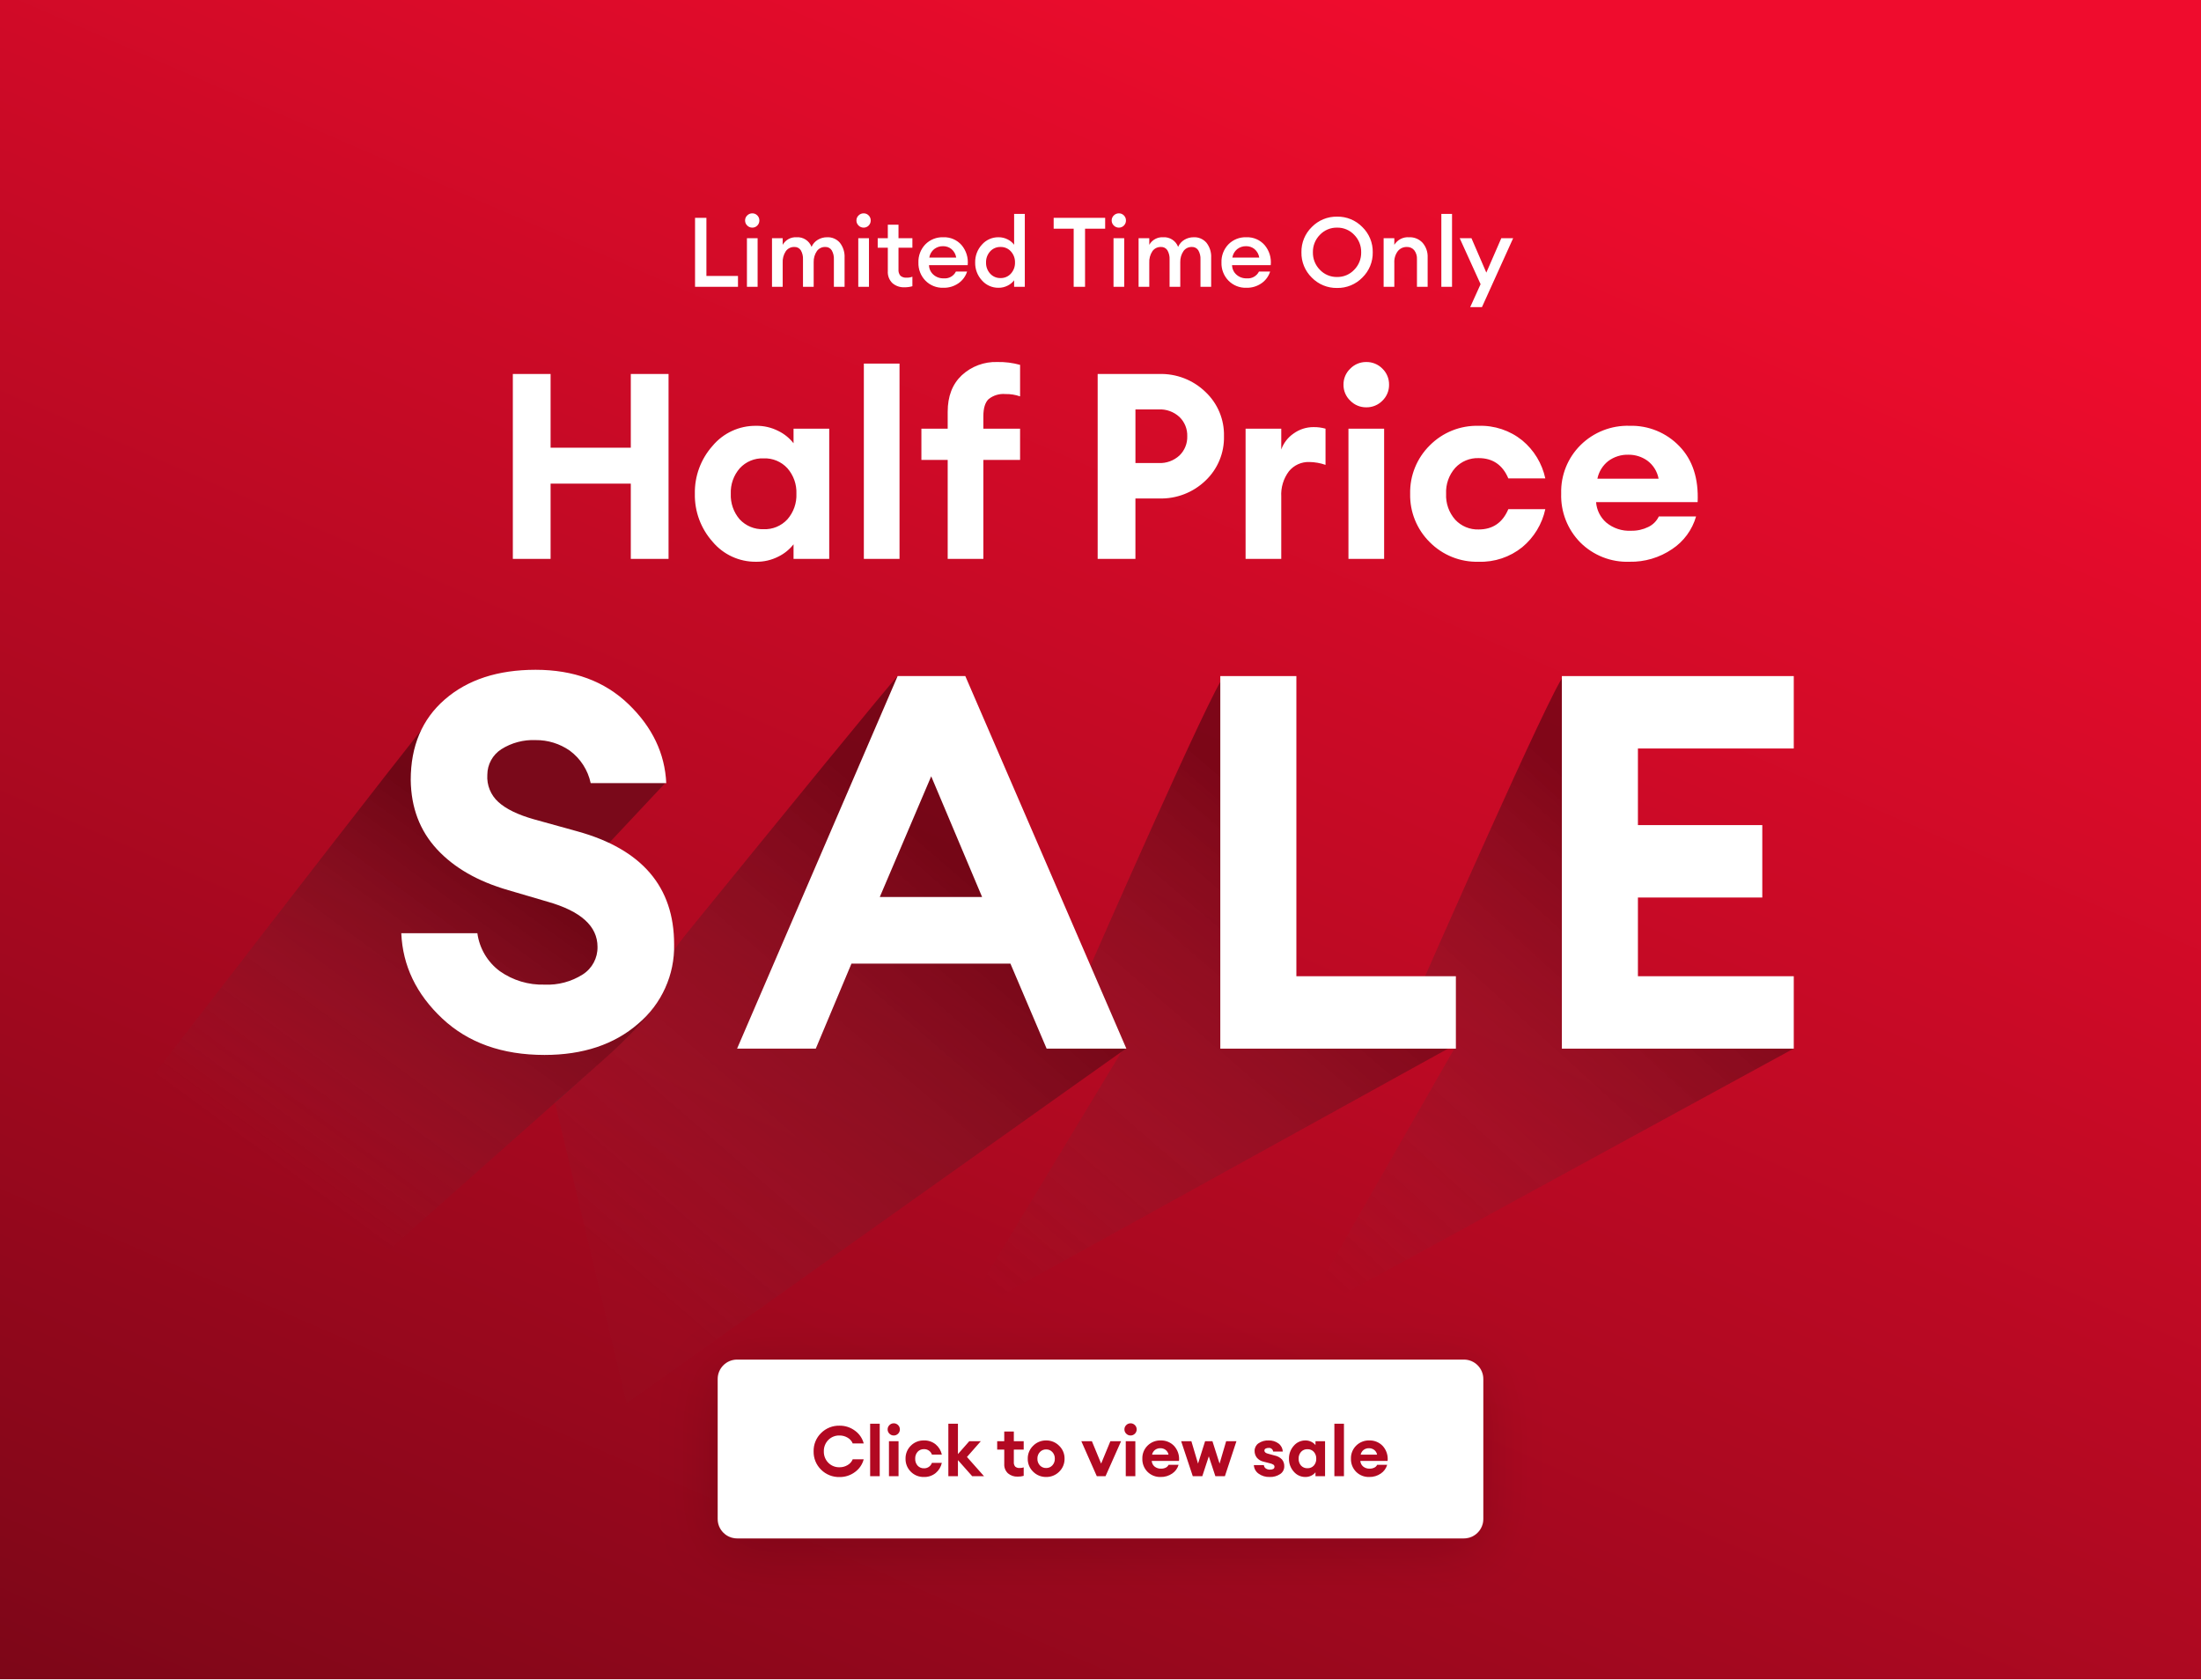
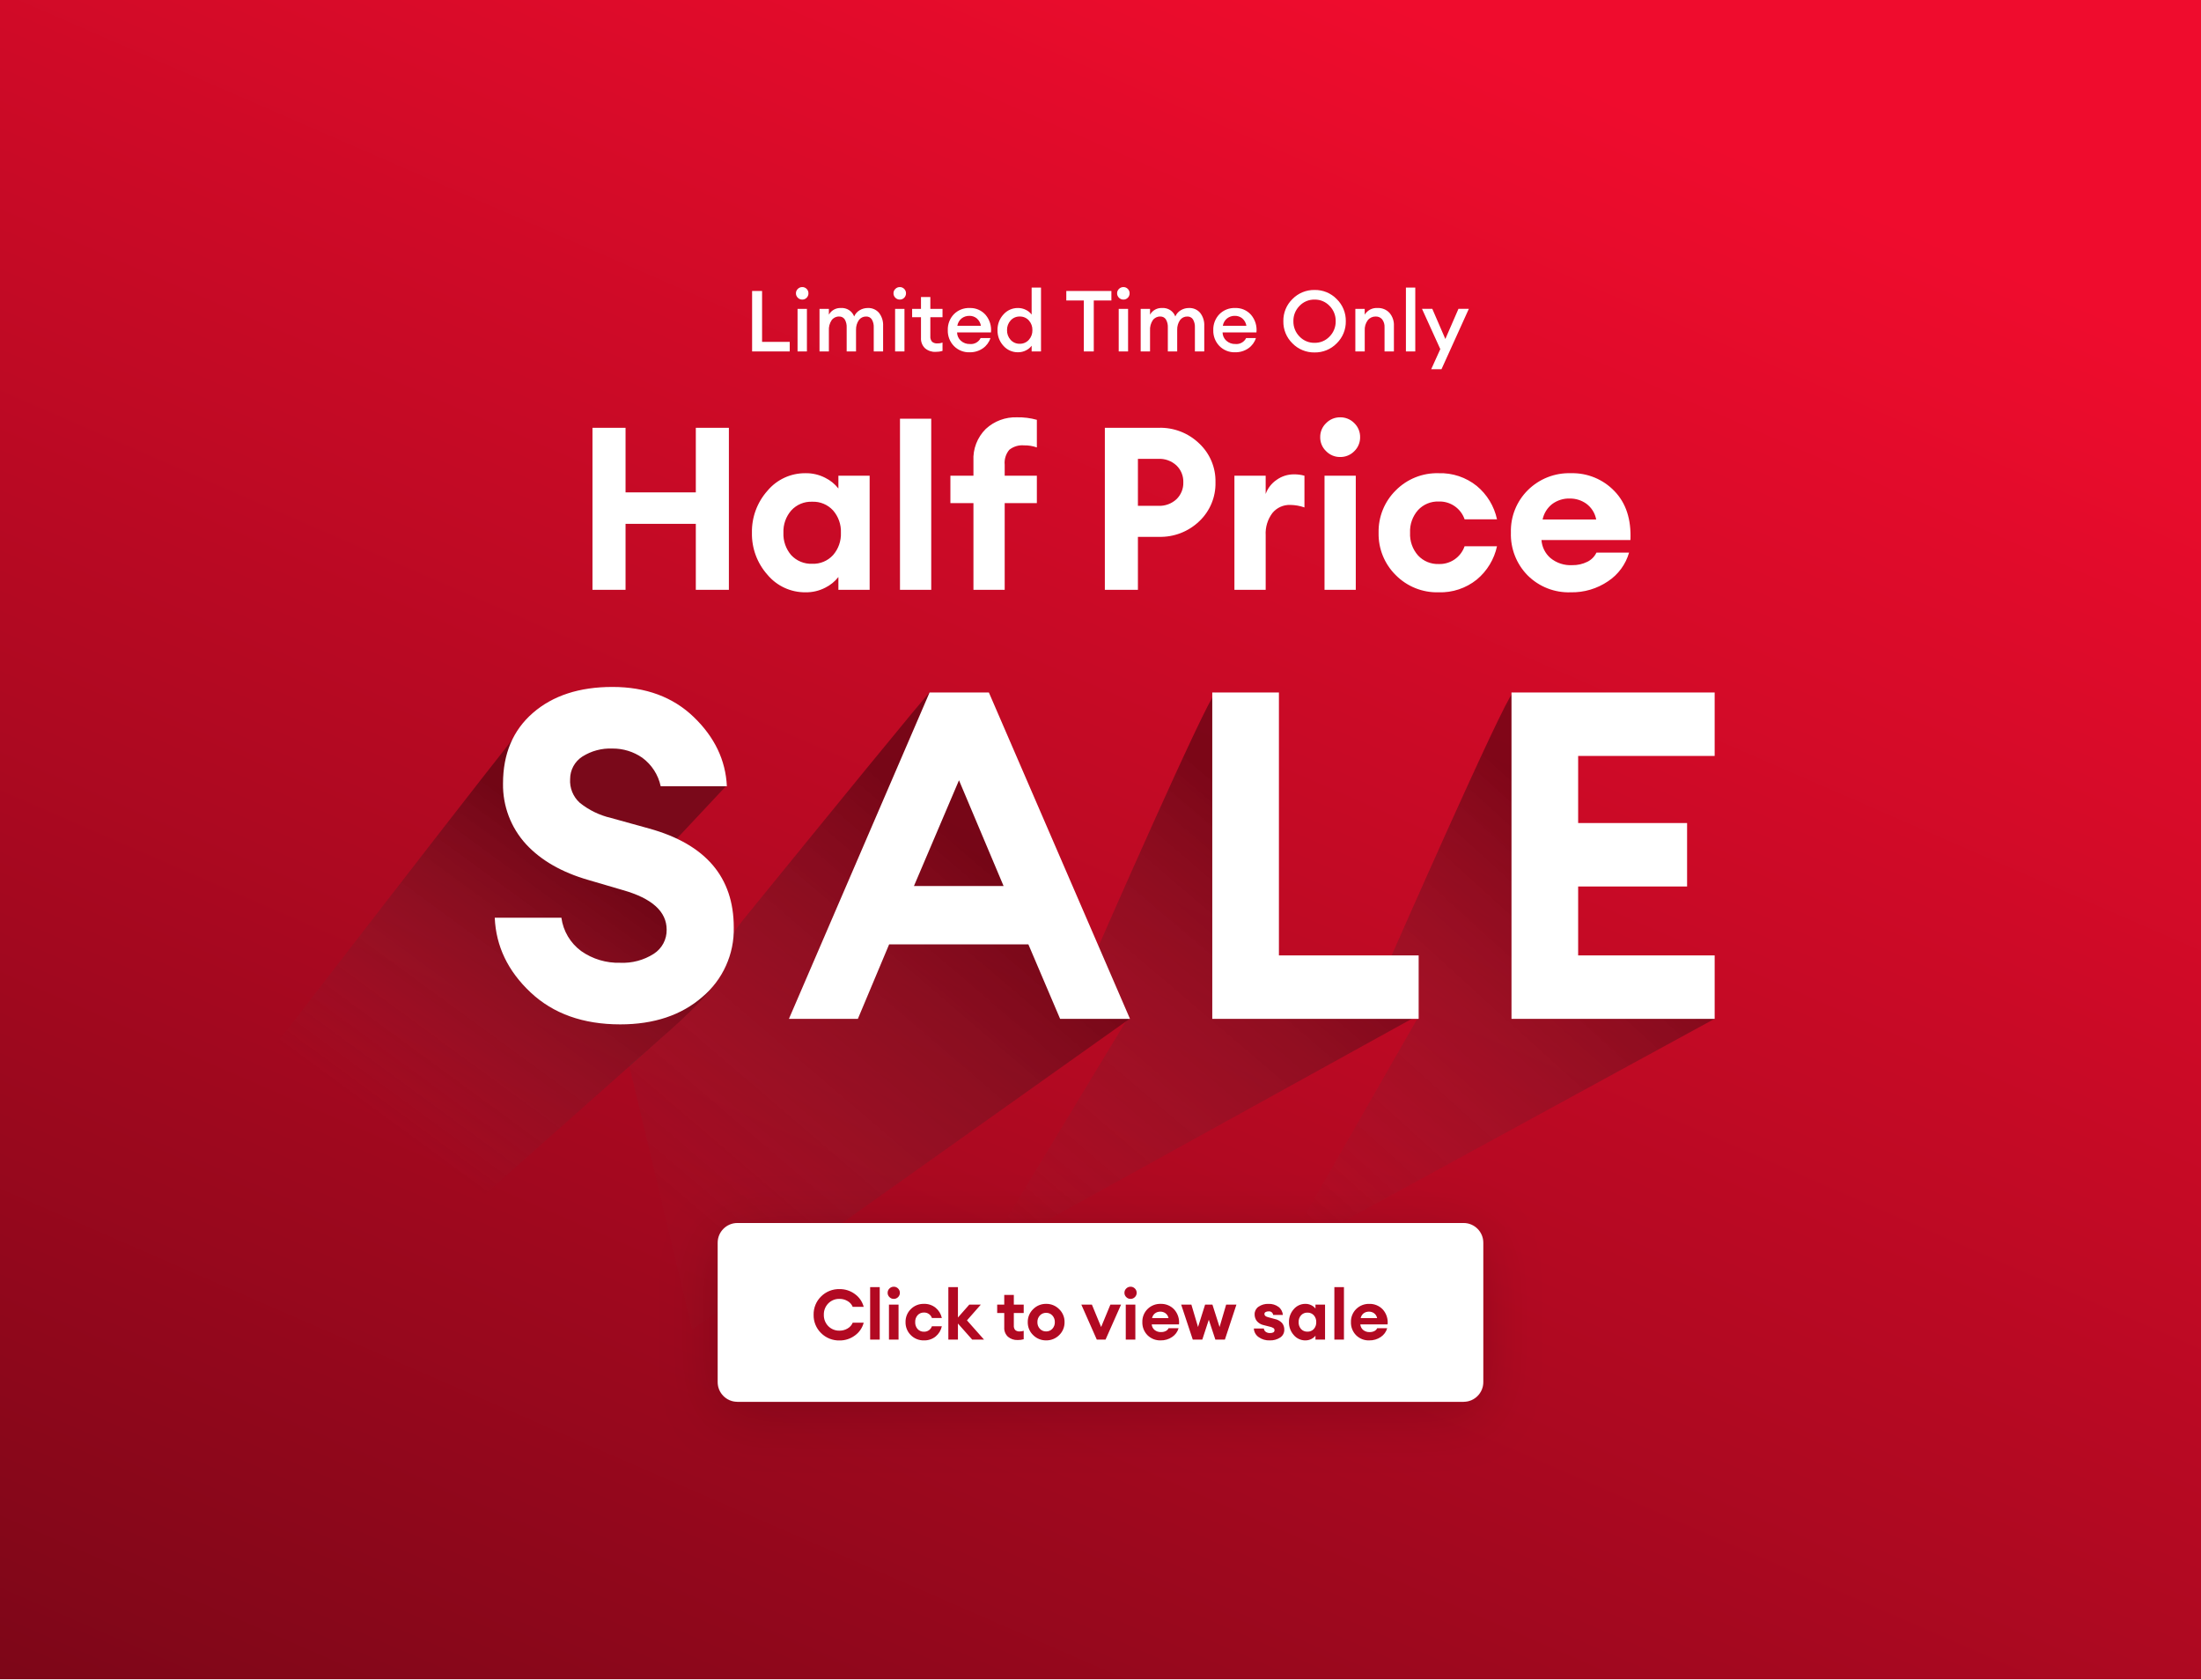
- <svg xmlns="http://www.w3.org/2000/svg" xmlns:xlink="http://www.w3.org/1999/xlink" width="566.324" height="432" viewBox="0 0 566.324 432">
+ <svg xmlns="http://www.w3.org/2000/svg" xmlns:xlink="http://www.w3.org/1999/xlink" width="557.094" height="424.959" viewBox="0 0 557.094 424.959">
  <defs>
    <linearGradient id="linear-gradient" x1="0.622" x2="0" y2="1.092" gradientUnits="objectBoundingBox">
      <stop offset="0" stop-color="#ef0c2d" />
      <stop offset="0.975" stop-color="#780617" />
      <stop offset="1" />
    </linearGradient>
    <linearGradient id="linear-gradient-2" x1="0.602" y1="0.189" x2="0.23" y2="0.734" gradientUnits="objectBoundingBox">
      <stop offset="0" stop-opacity="0.373" />
      <stop offset="1" stop-color="#545454" stop-opacity="0" />
    </linearGradient>
    <linearGradient id="linear-gradient-3" x1="0.602" y1="0.189" x2="0.154" y2="0.851" gradientUnits="objectBoundingBox">
      <stop offset="0" stop-opacity="0.373" />
      <stop offset="1" stop-color="#545454" stop-opacity="0.02" />
    </linearGradient>
    <linearGradient id="linear-gradient-4" x1="0.602" y1="0.189" x2="0.085" y2="0.972" xlink:href="#linear-gradient-2" />
    <linearGradient id="linear-gradient-5" x1="0.602" y1="0.189" x2="0.066" y2="0.952" xlink:href="#linear-gradient-2" />
-     <filter id="Rectangle_3292" x="162.162" y="330.287" width="242" height="91" filterUnits="userSpaceOnUse">
+     <filter id="Rectangle_3292" x="159.152" y="290.018" width="238.789" height="90.25" filterUnits="userSpaceOnUse">
      <feOffset dy="3" input="SourceAlpha" />
      <feGaussianBlur stdDeviation="7.5" result="blur" />
      <feFlood flood-opacity="0.161" />
      <feComposite operator="in" in2="blur" />
      <feComposite in="SourceGraphic" />
    </filter>
  </defs>
-   <g id="Group_2482" data-name="Group 2482" transform="translate(-61.678 -1468.135)">
-     <rect id="Rectangle_3291" data-name="Rectangle 3291" width="566.324" height="432" transform="translate(61.678 1468.135)" fill="url(#linear-gradient)" />
-     <path id="Path_2042" data-name="Path 2042" d="M19663.674-18522.3c-3.027,2.9-86.014,110.613-86.014,110.613l57.365,43.273s38.723-34.377,69.213-61.389,11.521-27.928,11.521-27.928l-44.6-34.135Z" transform="translate(-19487.66 20170.922)" fill="url(#linear-gradient-2)" />
-     <path id="Path_2039" data-name="Path 2039" d="M19663.309-18521.85c-1.7,1.631-29.965,36.289-54.605,66.588-9.371,11.525.1,8.221-8.314,18.914s-25.352,23.861-25.352,23.861l18.551,77.7,128.182-91.033-20.449-30.746-24.9-55.457Z" transform="translate(-19370.66 20163.922)" fill="url(#linear-gradient-3)" />
-     <path id="Path_2043" data-name="Path 2043" d="M19663.309-18521.85c-3.027,2.9-34.391,74.512-34.391,74.512l8.367,21.508-41.746,69.064,126.977-70.121-46.092-9.391v-75.744Z" transform="translate(-19286.656 20163.922)" fill="url(#linear-gradient-4)" />
-     <path id="Path_2044" data-name="Path 2044" d="M19663.309-18521.85c-3.027,2.9-35.912,77.795-35.912,77.795l7.8,18-39.654,69.285,126.98-69.266-46.1-10.246v-75.744Z" transform="translate(-19199.295 20163.922)" fill="url(#linear-gradient-5)" />
-     <path id="Path_2045" data-name="Path 2045" d="M19720.844-18501.689l-28.406,30.295-34.8-25.258,23.723-25.709Z" transform="translate(-19487.66 20170.922)" fill="#7a091a" />
-     <path id="Path_2046" data-name="Path 2046" d="M215.325,0V-95.85H234.9v77.22h41.04V0Z" transform="translate(160.34 1737.922)" fill="#fff" />
-     <path id="Path_2040" data-name="Path 2040" d="M41.445,1.62Q25.11,1.62,15.12-7.763T4.59-29.7H24.165a14.594,14.594,0,0,0,5.805,9.788A18.957,18.957,0,0,0,41.445-16.47,16.894,16.894,0,0,0,51.3-19.1a8.217,8.217,0,0,0,3.78-7.088q0-7.965-12.825-11.61L32.13-40.77Q20.385-44.145,13.77-51.3T7.02-69.12q0-13.1,8.775-20.722T39.15-97.47q14.715,0,23.9,8.843t9.72,20.317H53.325a14,14,0,0,0-5.4-8.37,15.1,15.1,0,0,0-8.775-2.7,15.3,15.3,0,0,0-8.842,2.362A7.843,7.843,0,0,0,26.73-70.47a8.654,8.654,0,0,0,2.835,7.02q2.97,2.7,9.18,4.455L49.95-55.89Q74.79-49,74.79-26.865A25.894,25.894,0,0,1,65.543-6.412Q56.295,1.62,41.445,1.62Z" transform="translate(160.34 1737.922)" fill="#fff" />
-     <path id="Path_2047" data-name="Path 2047" d="M303.21,0V-95.85h59.67v18.63h-40.1v19.71h32v18.63h-32v20.25h40.1V0Z" transform="translate(160.34 1737.922)" fill="#fff" />
-     <path id="Path_2041" data-name="Path 2041" d="M90.99,0,132.3-95.85h17.415L191.16,0H170.64l-9.315-21.87H120.42L111.24,0Zm49.95-70.065-13.23,31.05h26.325Z" transform="translate(160.34 1737.922)" fill="#fff" />
-     <path id="Path_5199" data-name="Path 5199" d="M5.293,0V-47.57h9.715v18.961H35.644V-47.57h9.715V0H35.644V-19.363H15.008V0ZM67.871.737A14.358,14.358,0,0,1,56.682-4.422,18,18,0,0,1,52.126-16.75a18,18,0,0,1,4.556-12.328,14.358,14.358,0,0,1,11.189-5.159,12.182,12.182,0,0,1,5.762,1.34,11.228,11.228,0,0,1,3.886,3.149V-33.5H86.7V0H77.519V-3.752A11.228,11.228,0,0,1,73.633-.6,12.182,12.182,0,0,1,67.871.737ZM63.65-10.184a7.985,7.985,0,0,0,6.164,2.546,7.881,7.881,0,0,0,6.131-2.546,9.392,9.392,0,0,0,2.311-6.566,9.392,9.392,0,0,0-2.311-6.566,7.881,7.881,0,0,0-6.131-2.546,7.88,7.88,0,0,0-6.13,2.546,9.392,9.392,0,0,0-2.311,6.566A9.475,9.475,0,0,0,63.65-10.184ZM95.609,0V-50.25h9.179V0Zm21.574,0V-25.46h-6.767V-33.5h6.767v-4.355q0-5.963,3.618-9.38a12.835,12.835,0,0,1,9.179-3.417,20.124,20.124,0,0,1,5.829.737v8.107a10.663,10.663,0,0,0-3.752-.6A6.081,6.081,0,0,0,127.7-41.1q-1.34,1.306-1.34,4.389V-33.5h9.447v8.04h-9.447V0Zm66.33-42.947a15.119,15.119,0,0,1,4.757,11.39,15.227,15.227,0,0,1-4.757,11.423,16.491,16.491,0,0,1-11.926,4.59h-6.1V0h-9.715V-47.57h15.812A16.425,16.425,0,0,1,183.513-42.947Zm-6.7,16.348a6.6,6.6,0,0,0,2.01-4.958,6.6,6.6,0,0,0-2.01-4.958,7.385,7.385,0,0,0-5.36-1.943H165.49v13.8h5.963A7.385,7.385,0,0,0,176.813-26.6ZM193.831,0V-33.5h9.179v5.36a8.407,8.407,0,0,1,3.182-4.121,8.652,8.652,0,0,1,5.126-1.641,10.742,10.742,0,0,1,3.082.4v9.313a13.166,13.166,0,0,0-4.154-.737,6.494,6.494,0,0,0-5.26,2.378,9.919,9.919,0,0,0-1.977,6.533V0Zm31.021-38.994a5.649,5.649,0,0,1-4.087-1.708,5.562,5.562,0,0,1-1.742-4.121,5.562,5.562,0,0,1,1.742-4.12,5.649,5.649,0,0,1,4.087-1.708,5.694,5.694,0,0,1,4.188,1.708,5.615,5.615,0,0,1,1.708,4.12,5.615,5.615,0,0,1-1.708,4.121A5.694,5.694,0,0,1,224.852-38.994ZM220.3,0V-33.5h9.179V0Zm33.5.737a17.026,17.026,0,0,1-12.6-5.058,16.953,16.953,0,0,1-5.025-12.429A16.953,16.953,0,0,1,241.2-29.178a17.026,17.026,0,0,1,12.6-5.059,16.988,16.988,0,0,1,11.222,3.752,17.492,17.492,0,0,1,5.93,9.782h-9.514q-2.211-5.226-7.638-5.226a7.879,7.879,0,0,0-6.03,2.512,9.377,9.377,0,0,0-2.345,6.667,9.377,9.377,0,0,0,2.345,6.667,7.879,7.879,0,0,0,6.03,2.512q5.427,0,7.638-5.226h9.514a17.492,17.492,0,0,1-5.93,9.782A16.988,16.988,0,0,1,253.8.737Zm38.793,0A17.037,17.037,0,0,1,279.96-4.221a17.127,17.127,0,0,1-4.924-12.6,16.84,16.84,0,0,1,4.991-12.462,17.178,17.178,0,0,1,12.629-4.958,17.068,17.068,0,0,1,12.8,5.259q5.092,5.26,4.69,14.372h-26.13a7.717,7.717,0,0,0,2.613,5.259,9.264,9.264,0,0,0,6.432,2.111,9.546,9.546,0,0,0,4.388-.972,5.711,5.711,0,0,0,2.714-2.714h9.581a15.061,15.061,0,0,1-6.164,8.409A18.812,18.812,0,0,1,292.589.737Zm-.2-27.537a8.308,8.308,0,0,0-5.26,1.642,7.739,7.739,0,0,0-2.78,4.522h15.745a7.452,7.452,0,0,0-2.914-4.656A8.235,8.235,0,0,0,292.388-26.8Z" transform="translate(188.34 1611.922)" fill="#fff" />
-     <path id="Path_5198" data-name="Path 5198" d="M2.175,0V-17.75H5.1V-2.8h8.125V0ZM16.9-15.225a1.8,1.8,0,0,1-1.3-.538,1.765,1.765,0,0,1-.55-1.312,1.737,1.737,0,0,1,.55-1.287,1.8,1.8,0,0,1,1.3-.538,1.745,1.745,0,0,1,1.3.538,1.778,1.778,0,0,1,.525,1.287,1.807,1.807,0,0,1-.525,1.313A1.745,1.745,0,0,1,16.9-15.225ZM15.525,0V-12.5h2.75V0ZM37.9,0V-7.025A4.278,4.278,0,0,0,37.338-9.4a1.865,1.865,0,0,0-1.663-.85A2.561,2.561,0,0,0,33.55-9.225,4.792,4.792,0,0,0,32.7-6.35V0H29.95V-7.025A4.278,4.278,0,0,0,29.388-9.4a1.865,1.865,0,0,0-1.663-.85,2.6,2.6,0,0,0-2.187,1.075,4.928,4.928,0,0,0-.812,3.025V0h-2.75V-12.5h2.75v1.7a3.837,3.837,0,0,1,3.55-1.95,3.855,3.855,0,0,1,3.875,2.475A3.951,3.951,0,0,1,33.763-12.1a4.567,4.567,0,0,1,2.388-.65,4.084,4.084,0,0,1,3.3,1.425,5.786,5.786,0,0,1,1.2,3.85V0Zm7.65-15.225a1.8,1.8,0,0,1-1.3-.538,1.765,1.765,0,0,1-.55-1.312,1.737,1.737,0,0,1,.55-1.287,1.8,1.8,0,0,1,1.3-.538,1.745,1.745,0,0,1,1.3.538,1.778,1.778,0,0,1,.525,1.287,1.807,1.807,0,0,1-.525,1.313A1.745,1.745,0,0,1,45.55-15.225ZM44.175,0V-12.5h2.75V0ZM56.05.125A4.456,4.456,0,0,1,52.963-.938a3.928,3.928,0,0,1-1.187-3.088V-10.05h-2.6V-12.5h2.6v-3.475h2.75V-12.5H58.1v2.45H54.525v5.575a2.225,2.225,0,0,0,.5,1.637,2.228,2.228,0,0,0,1.6.488A3.726,3.726,0,0,0,58.1-2.6V-.15A7.015,7.015,0,0,1,56.05.125Zm10,.125a6.162,6.162,0,0,1-4.6-1.838,6.388,6.388,0,0,1-1.8-4.662,6.437,6.437,0,0,1,1.775-4.663,6.173,6.173,0,0,1,4.65-1.837,5.932,5.932,0,0,1,4.675,2.012,6.822,6.822,0,0,1,1.575,5.162h-9.95a3.341,3.341,0,0,0,1.1,2.425,3.776,3.776,0,0,0,2.675.975,3.177,3.177,0,0,0,3.15-1.75h2.875a5.774,5.774,0,0,1-2.2,3A6.518,6.518,0,0,1,66.05.25ZM66-10.45a3.61,3.61,0,0,0-2.312.763A3.507,3.507,0,0,0,62.45-7.525h6.925A3.616,3.616,0,0,0,68.15-9.713,3.349,3.349,0,0,0,66-10.45ZM80.275.25a5.58,5.58,0,0,1-4.287-1.9,6.573,6.573,0,0,1-1.738-4.6,6.573,6.573,0,0,1,1.738-4.6,5.58,5.58,0,0,1,4.287-1.9,4.992,4.992,0,0,1,2.35.563,4.615,4.615,0,0,1,1.65,1.363V-18.75h2.75V0h-2.75V-1.675a4.615,4.615,0,0,1-1.65,1.363A4.992,4.992,0,0,1,80.275.25ZM78.1-3.4a3.462,3.462,0,0,0,2.675,1.15A3.462,3.462,0,0,0,83.45-3.4,4.069,4.069,0,0,0,84.5-6.25,4.069,4.069,0,0,0,83.45-9.1a3.462,3.462,0,0,0-2.675-1.15A3.462,3.462,0,0,0,78.1-9.1a4.069,4.069,0,0,0-1.05,2.85A4.069,4.069,0,0,0,78.1-3.4ZM99.6,0V-14.95H94.45v-2.8H107.7v2.8h-5.175V0Zm11.625-15.225a1.8,1.8,0,0,1-1.3-.538,1.765,1.765,0,0,1-.55-1.312,1.737,1.737,0,0,1,.55-1.287,1.8,1.8,0,0,1,1.3-.538,1.745,1.745,0,0,1,1.3.538,1.778,1.778,0,0,1,.525,1.287,1.807,1.807,0,0,1-.525,1.313A1.745,1.745,0,0,1,111.225-15.225ZM109.85,0V-12.5h2.75V0Zm22.375,0V-7.025a4.278,4.278,0,0,0-.563-2.375A1.865,1.865,0,0,0,130-10.25a2.561,2.561,0,0,0-2.125,1.025,4.792,4.792,0,0,0-.85,2.875V0h-2.75V-7.025a4.278,4.278,0,0,0-.562-2.375,1.865,1.865,0,0,0-1.662-.85,2.6,2.6,0,0,0-2.187,1.075,4.928,4.928,0,0,0-.812,3.025V0H116.3V-12.5h2.75v1.7a3.837,3.837,0,0,1,3.55-1.95,3.855,3.855,0,0,1,3.875,2.475,3.951,3.951,0,0,1,1.612-1.825,4.567,4.567,0,0,1,2.387-.65,4.084,4.084,0,0,1,3.3,1.425,5.786,5.786,0,0,1,1.2,3.85V0Zm11.8.25a6.162,6.162,0,0,1-4.6-1.838,6.388,6.388,0,0,1-1.8-4.662,6.437,6.437,0,0,1,1.775-4.663,6.173,6.173,0,0,1,4.65-1.837,5.932,5.932,0,0,1,4.675,2.012A6.822,6.822,0,0,1,150.3-5.575h-9.95a3.341,3.341,0,0,0,1.1,2.425,3.776,3.776,0,0,0,2.675.975,3.177,3.177,0,0,0,3.15-1.75h2.875a5.774,5.774,0,0,1-2.2,3A6.518,6.518,0,0,1,144.025.25Zm-.05-10.7a3.61,3.61,0,0,0-2.312.763,3.507,3.507,0,0,0-1.238,2.162h6.925a3.616,3.616,0,0,0-1.225-2.188A3.349,3.349,0,0,0,143.975-10.45Zm23.4,7.925a5.9,5.9,0,0,0,4.4-1.85,6.213,6.213,0,0,0,1.8-4.5,6.213,6.213,0,0,0-1.8-4.5,5.9,5.9,0,0,0-4.4-1.85,5.933,5.933,0,0,0-4.425,1.85,6.213,6.213,0,0,0-1.8,4.5,6.213,6.213,0,0,0,1.8,4.5A5.933,5.933,0,0,0,167.375-2.525Zm6.5.15A8.849,8.849,0,0,1,167.375.3a8.87,8.87,0,0,1-6.5-2.662A8.837,8.837,0,0,1,158.2-8.875a8.837,8.837,0,0,1,2.675-6.512,8.87,8.87,0,0,1,6.5-2.663,8.849,8.849,0,0,1,6.5,2.675,8.849,8.849,0,0,1,2.675,6.5A8.849,8.849,0,0,1,173.875-2.375ZM179.35,0V-12.5h2.75v1.7a4.1,4.1,0,0,1,3.8-1.95,4.475,4.475,0,0,1,3.475,1.425,5.42,5.42,0,0,1,1.3,3.8V0h-2.75V-7.075a3.541,3.541,0,0,0-.7-2.338,2.346,2.346,0,0,0-1.9-.837A2.892,2.892,0,0,0,183-9.175a4.581,4.581,0,0,0-.9,3.025V0ZM194.2,0V-18.75h2.75V0Zm10.45,5.225h-3.025l2.675-5.9L198.925-12.5h3.025l3.825,8.85,3.85-8.85h3.05Z" transform="translate(238.34 1541.922)" fill="#fff" />
-     <g transform="matrix(1, 0, 0, 1, 61.68, 1468.13)" filter="url(#Rectangle_3292)">
-       <rect id="Rectangle_3292-2" data-name="Rectangle 3292" width="197" height="46" rx="5" transform="translate(184.66 349.79)" fill="#fff" />
+   <g id="Group_2507" data-name="Group 2507" transform="translate(-90.5 -1465.133)">
+     <rect id="Rectangle_3291" data-name="Rectangle 3291" width="557.094" height="424.959" transform="translate(90.5 1465.133)" fill="url(#linear-gradient)" />
+     <path id="Path_2042" data-name="Path 2042" d="M19651.785-18522.3c-2.609,2.5-74.127,95.324-74.127,95.324l49.438,37.293s33.371-29.623,59.648-52.906,9.928-24.064,9.928-24.064l-38.434-29.416Z" transform="translate(-19426.508 20168.324)" fill="url(#linear-gradient-2)" />
+     <path id="Path_2039" data-name="Path 2039" d="M19651.111-18521.85c-1.465,1.4-25.824,31.275-47.059,57.387-8.076,9.932.086,7.082-7.166,16.3s-21.848,20.564-21.848,20.564l15.986,66.961,110.467-78.451-17.623-26.5-21.455-47.795Z" transform="translate(-19325.32 20162.23)" fill="url(#linear-gradient-3)" />
+     <path id="Path_2043" data-name="Path 2043" d="M19653.943-18521.85c-2.609,2.5-29.639,64.215-29.639,64.215l7.213,18.535-35.977,59.52,109.426-60.432-39.721-8.092v-65.277Z" transform="translate(-19255.758 20162.23)" fill="url(#linear-gradient-4)" />
+     <path id="Path_2044" data-name="Path 2044" d="M19653.943-18521.85c-2.609,2.5-30.949,67.043-30.949,67.043l6.721,15.518-34.174,59.709,109.43-59.693-39.725-8.83v-65.277Z" transform="translate(-19180.471 20162.23)" fill="url(#linear-gradient-5)" />
+     <path id="Path_2045" data-name="Path 2045" d="M19712.109-18504.547l-24.482,26.107-29.994-21.768,20.443-22.154Z" transform="translate(-19437.563 20168.334)" fill="#7a091a" />
+     <path id="Path_2046" data-name="Path 2046" d="M215.325-13.246v-82.6h16.87V-29.3h35.368v16.055Z" transform="translate(182.012 1736.232)" fill="#fff" />
+     <path id="Path_2040" data-name="Path 2040" d="M36.352-12.074q-14.077,0-22.687-8.086T4.59-39.066H21.46a12.577,12.577,0,0,0,5,8.435,16.337,16.337,0,0,0,9.889,2.967,14.559,14.559,0,0,0,8.493-2.269A7.082,7.082,0,0,0,48.1-36.041q0-6.864-11.053-10.005l-8.726-2.56Q18.2-51.515,12.5-57.681A22.2,22.2,0,0,1,6.684-73.038q0-11.285,7.562-17.859T34.374-97.47q12.681,0,20.593,7.62t8.377,17.51H46.59a12.062,12.062,0,0,0-4.654-7.213,13.014,13.014,0,0,0-7.562-2.327,13.188,13.188,0,0,0-7.62,2.036A6.759,6.759,0,0,0,23.67-74.2a7.458,7.458,0,0,0,2.443,6.05,19.764,19.764,0,0,0,7.911,3.839l9.656,2.676Q65.088-55.7,65.088-36.623A22.316,22.316,0,0,1,57.119-19Q49.149-12.074,36.352-12.074Z" transform="translate(211.135 1736.455)" fill="#fff" />
+     <path id="Path_2047" data-name="Path 2047" d="M303.21-13.246v-82.6h51.423v16.055H320.08v16.986h27.573v16.055H320.08V-29.3h34.554v16.055Z" transform="translate(169.865 1736.232)" fill="#fff" />
+     <path id="Path_2041" data-name="Path 2041" d="M90.99-13.246l35.6-82.6H141.6l35.717,82.6H159.632L151.6-32.094H116.353l-7.911,18.848Zm43.047-60.382-11.4,26.759h22.687Z" transform="translate(199.193 1736.232)" fill="#fff" />
+     <path id="Path_5199" data-name="Path 5199" d="M5.293-7V-48h8.372v16.341H31.449V-48h8.372V-7H31.449V-23.687H13.665V-7Zm53.93.635a12.374,12.374,0,0,1-9.643-4.446,15.509,15.509,0,0,1-3.926-10.624A15.509,15.509,0,0,1,49.58-32.06a12.374,12.374,0,0,1,9.643-4.446,10.5,10.5,0,0,1,4.966,1.155,9.676,9.676,0,0,1,3.349,2.714V-35.87h7.91V-7h-7.91v-3.233A9.676,9.676,0,0,1,64.188-7.52,10.5,10.5,0,0,1,59.223-6.365Zm-3.638-9.412A6.882,6.882,0,0,0,60.9-13.583a6.791,6.791,0,0,0,5.283-2.194,8.094,8.094,0,0,0,1.992-5.659,8.094,8.094,0,0,0-1.992-5.659A6.791,6.791,0,0,0,60.9-29.288a6.791,6.791,0,0,0-5.283,2.194,8.094,8.094,0,0,0-1.992,5.659A8.166,8.166,0,0,0,55.585-15.777ZM83.127-7V-50.306h7.91V-7ZM101.72-7V-28.942H95.888V-35.87h5.832v-3.753a10.584,10.584,0,0,1,3.118-8.084,11.061,11.061,0,0,1,7.91-2.945,17.343,17.343,0,0,1,5.023.635v6.987a9.19,9.19,0,0,0-3.233-.52,5.24,5.24,0,0,0-3.753,1.126,5.139,5.139,0,0,0-1.155,3.782v2.772h8.141v6.929H109.63V-7Zm57.163-37.012a13.03,13.03,0,0,1,4.1,9.816,13.123,13.123,0,0,1-4.1,9.845A14.212,14.212,0,0,1,148.6-20.4H143.35V-7h-8.372V-48H148.6A14.155,14.155,0,0,1,158.883-44.012Zm-5.774,14.089a5.685,5.685,0,0,0,1.732-4.273,5.685,5.685,0,0,0-1.732-4.273,6.364,6.364,0,0,0-4.619-1.674H143.35v11.895h5.139A6.364,6.364,0,0,0,153.109-29.923ZM167.775-7V-35.87h7.91v4.619a7.246,7.246,0,0,1,2.743-3.551,7.456,7.456,0,0,1,4.417-1.415,9.258,9.258,0,0,1,2.656.346v8.026a11.347,11.347,0,0,0-3.58-.635,5.6,5.6,0,0,0-4.533,2.05,8.548,8.548,0,0,0-1.7,5.63V-7Zm26.734-33.605a4.869,4.869,0,0,1-3.522-1.472,4.793,4.793,0,0,1-1.5-3.551,4.793,4.793,0,0,1,1.5-3.551,4.869,4.869,0,0,1,3.522-1.472,4.907,4.907,0,0,1,3.609,1.472,4.839,4.839,0,0,1,1.472,3.551,4.839,4.839,0,0,1-1.472,3.551A4.907,4.907,0,0,1,194.508-40.605ZM190.582-7V-35.87h7.91V-7Zm28.87.635A14.673,14.673,0,0,1,208.6-10.724a14.61,14.61,0,0,1-4.331-10.711A14.61,14.61,0,0,1,208.6-32.146a14.673,14.673,0,0,1,10.855-4.359,14.64,14.64,0,0,1,9.672,3.233,15.075,15.075,0,0,1,5.11,8.43h-8.2a6.681,6.681,0,0,0-6.582-4.5,6.79,6.79,0,0,0-5.2,2.165,8.081,8.081,0,0,0-2.021,5.745,8.081,8.081,0,0,0,2.021,5.745,6.79,6.79,0,0,0,5.2,2.165,6.681,6.681,0,0,0,6.582-4.5h8.2a15.075,15.075,0,0,1-5.11,8.43A14.64,14.64,0,0,1,219.452-6.365Zm33.432,0A14.682,14.682,0,0,1,242-10.638a14.76,14.76,0,0,1-4.244-10.855,14.513,14.513,0,0,1,4.3-10.74,14.8,14.8,0,0,1,10.884-4.273,14.709,14.709,0,0,1,11.028,4.533q4.388,4.533,4.042,12.385H245.493a6.65,6.65,0,0,0,2.252,4.533,7.984,7.984,0,0,0,5.543,1.819,8.227,8.227,0,0,0,3.782-.837,4.922,4.922,0,0,0,2.339-2.338h8.257a12.979,12.979,0,0,1-5.312,7.246A16.212,16.212,0,0,1,252.884-6.365ZM252.711-30.1a7.16,7.16,0,0,0-4.533,1.415,6.669,6.669,0,0,0-2.4,3.9h13.569a6.422,6.422,0,0,0-2.512-4.013A7.1,7.1,0,0,0,252.711-30.1Z" transform="translate(235.168 1621.398)" fill="#fff" />
+     <path id="Path_5198" data-name="Path 5198" d="M2.175-2.612v-15.3H4.7V-5.025h7v2.413Zm12.69-13.121a1.549,1.549,0,0,1-1.12-.463,1.521,1.521,0,0,1-.474-1.131,1.5,1.5,0,0,1,.474-1.11,1.549,1.549,0,0,1,1.12-.463,1.5,1.5,0,0,1,1.12.463,1.532,1.532,0,0,1,.452,1.11,1.558,1.558,0,0,1-.452,1.131A1.5,1.5,0,0,1,14.865-15.733ZM13.68-2.612V-13.384h2.37V-2.612Zm19.283,0V-8.666a3.687,3.687,0,0,0-.485-2.047,1.607,1.607,0,0,0-1.433-.733,2.207,2.207,0,0,0-1.831.883,4.13,4.13,0,0,0-.733,2.478v5.472h-2.37V-8.666a3.687,3.687,0,0,0-.485-2.047,1.607,1.607,0,0,0-1.433-.733,2.241,2.241,0,0,0-1.885.926,4.247,4.247,0,0,0-.7,2.607v5.3h-2.37V-13.384h2.37v1.465A3.307,3.307,0,0,1,24.668-13.6a3.322,3.322,0,0,1,3.339,2.133A3.405,3.405,0,0,1,29.4-13.04a3.936,3.936,0,0,1,2.058-.56A3.519,3.519,0,0,1,34.3-12.372a4.986,4.986,0,0,1,1.034,3.318v6.442Zm6.593-13.121a1.549,1.549,0,0,1-1.12-.463,1.521,1.521,0,0,1-.474-1.131,1.5,1.5,0,0,1,.474-1.11,1.549,1.549,0,0,1,1.12-.463,1.5,1.5,0,0,1,1.12.463,1.532,1.532,0,0,1,.452,1.11,1.558,1.558,0,0,1-.452,1.131A1.5,1.5,0,0,1,39.555-15.733ZM38.37-2.612V-13.384h2.37V-2.612ZM48.6-2.5a3.84,3.84,0,0,1-2.661-.916A3.385,3.385,0,0,1,44.92-6.081v-5.192H42.679v-2.111H44.92v-2.995h2.37v2.995h3.081v2.111H47.29v4.8a1.918,1.918,0,0,0,.431,1.411,1.92,1.92,0,0,0,1.379.42,3.211,3.211,0,0,0,1.271-.215v2.111A6.046,6.046,0,0,1,48.6-2.5Zm8.618.108A5.31,5.31,0,0,1,53.258-3.98,5.505,5.505,0,0,1,51.707-8a5.548,5.548,0,0,1,1.53-4.018A5.32,5.32,0,0,1,57.244-13.6a5.112,5.112,0,0,1,4.029,1.734A5.88,5.88,0,0,1,62.63-7.417H54.055A2.879,2.879,0,0,0,55-5.327a3.255,3.255,0,0,0,2.305.84,2.738,2.738,0,0,0,2.715-1.508H62.5a4.976,4.976,0,0,1-1.9,2.585A5.618,5.618,0,0,1,57.222-2.4Zm-.043-9.221a3.111,3.111,0,0,0-1.993.657A3.022,3.022,0,0,0,54.12-9.1h5.968a3.117,3.117,0,0,0-1.056-1.885A2.886,2.886,0,0,0,57.179-11.618ZM69.481-2.4a4.809,4.809,0,0,1-3.695-1.637A5.665,5.665,0,0,1,64.289-8a5.665,5.665,0,0,1,1.5-3.964A4.809,4.809,0,0,1,69.481-13.6a4.3,4.3,0,0,1,2.025.485,3.977,3.977,0,0,1,1.422,1.174v-6.83H75.3V-2.612h-2.37V-4.055a3.977,3.977,0,0,1-1.422,1.174A4.3,4.3,0,0,1,69.481-2.4ZM67.607-5.542a2.984,2.984,0,0,0,2.305.991,2.984,2.984,0,0,0,2.305-.991A3.507,3.507,0,0,0,73.122-8a3.507,3.507,0,0,0-.9-2.456,2.984,2.984,0,0,0-2.305-.991,2.984,2.984,0,0,0-2.305.991A3.506,3.506,0,0,0,66.7-8,3.506,3.506,0,0,0,67.607-5.542Zm18.529,2.93V-15.5H81.7v-2.413H93.116V-15.5h-4.46V-2.612ZM96.154-15.733a1.549,1.549,0,0,1-1.12-.463,1.521,1.521,0,0,1-.474-1.131,1.5,1.5,0,0,1,.474-1.11,1.549,1.549,0,0,1,1.12-.463,1.5,1.5,0,0,1,1.12.463,1.532,1.532,0,0,1,.452,1.11,1.558,1.558,0,0,1-.452,1.131A1.5,1.5,0,0,1,96.154-15.733ZM94.969-2.612V-13.384h2.37V-2.612Zm19.283,0V-8.666a3.687,3.687,0,0,0-.485-2.047,1.607,1.607,0,0,0-1.433-.733,2.207,2.207,0,0,0-1.831.883,4.13,4.13,0,0,0-.733,2.478v5.472H107.4V-8.666a3.687,3.687,0,0,0-.485-2.047,1.607,1.607,0,0,0-1.433-.733,2.241,2.241,0,0,0-1.885.926,4.247,4.247,0,0,0-.7,2.607v5.3h-2.37V-13.384h2.37v1.465a3.307,3.307,0,0,1,3.059-1.681,3.322,3.322,0,0,1,3.339,2.133,3.405,3.405,0,0,1,1.39-1.573,3.936,3.936,0,0,1,2.058-.56,3.519,3.519,0,0,1,2.844,1.228,4.986,4.986,0,0,1,1.034,3.318v6.442Zm10.169.215a5.31,5.31,0,0,1-3.964-1.584A5.505,5.505,0,0,1,118.905-8a5.548,5.548,0,0,1,1.53-4.018,5.32,5.32,0,0,1,4.007-1.584,5.112,5.112,0,0,1,4.029,1.734,5.88,5.88,0,0,1,1.357,4.449h-8.575a2.88,2.88,0,0,0,.948,2.09,3.254,3.254,0,0,0,2.305.84,2.738,2.738,0,0,0,2.715-1.508H129.7a4.976,4.976,0,0,1-1.9,2.585A5.618,5.618,0,0,1,124.421-2.4Zm-.043-9.221a3.111,3.111,0,0,0-1.993.657A3.022,3.022,0,0,0,121.319-9.1h5.968a3.117,3.117,0,0,0-1.056-1.885A2.886,2.886,0,0,0,124.378-11.618Zm20.166,6.83a5.088,5.088,0,0,0,3.792-1.594,5.354,5.354,0,0,0,1.551-3.878,5.354,5.354,0,0,0-1.551-3.878,5.088,5.088,0,0,0-3.792-1.594,5.113,5.113,0,0,0-3.813,1.594,5.354,5.354,0,0,0-1.551,3.878,5.354,5.354,0,0,0,1.551,3.878A5.113,5.113,0,0,0,144.544-4.788Zm5.6.129a7.626,7.626,0,0,1-5.6,2.305,7.644,7.644,0,0,1-5.6-2.295,7.616,7.616,0,0,1-2.305-5.612,7.616,7.616,0,0,1,2.305-5.612,7.644,7.644,0,0,1,5.6-2.295,7.626,7.626,0,0,1,5.6,2.305,7.626,7.626,0,0,1,2.305,5.6A7.626,7.626,0,0,1,150.146-4.659Zm4.718,2.047V-13.384h2.37v1.465a3.532,3.532,0,0,1,3.275-1.681,3.856,3.856,0,0,1,2.995,1.228,4.671,4.671,0,0,1,1.12,3.275v6.485h-2.37v-6.1a3.052,3.052,0,0,0-.6-2.014,2.022,2.022,0,0,0-1.637-.722,2.492,2.492,0,0,0-2,.926,3.948,3.948,0,0,0-.776,2.607v5.3Zm12.8,0V-18.771h2.37V-2.612Zm9.006,4.5h-2.607l2.305-5.085-4.632-10.191h2.607l3.3,7.627,3.318-7.627h2.628Z" transform="translate(278.689 1556.684)" fill="#fff" />
+     <g transform="matrix(1, 0, 0, 1, 90.5, 1465.13)" filter="url(#Rectangle_3292)">
+       <rect id="Rectangle_3292-2" data-name="Rectangle 3292" width="193.789" height="45.25" rx="5" transform="translate(181.65 309.52)" fill="#fff" />
    </g>
-     <path id="Path_5201" data-name="Path 5201" d="M7.38.216A6.494,6.494,0,0,1,2.592-1.692,6.385,6.385,0,0,1,.684-6.39a6.385,6.385,0,0,1,1.908-4.7A6.494,6.494,0,0,1,7.38-13,6.473,6.473,0,0,1,11.3-11.727a5.846,5.846,0,0,1,2.277,3.3H10.746A3.032,3.032,0,0,0,9.423-9.918a3.948,3.948,0,0,0-2.043-.558,3.9,3.9,0,0,0-2.934,1.17A4.024,4.024,0,0,0,3.312-6.39,4.024,4.024,0,0,0,4.446-3.474,3.9,3.9,0,0,0,7.38-2.3a3.948,3.948,0,0,0,2.043-.558,3.032,3.032,0,0,0,1.323-1.494h2.826a5.846,5.846,0,0,1-2.277,3.3A6.473,6.473,0,0,1,7.38.216ZM15.228,0V-13.5h2.466V0Zm6.066-10.476a1.518,1.518,0,0,1-1.1-.459,1.494,1.494,0,0,1-.468-1.107,1.494,1.494,0,0,1,.468-1.107,1.518,1.518,0,0,1,1.1-.459,1.53,1.53,0,0,1,1.125.459,1.509,1.509,0,0,1,.459,1.107,1.509,1.509,0,0,1-.459,1.107A1.53,1.53,0,0,1,21.294-10.476ZM20.07,0V-9h2.466V0Zm9,.2a4.574,4.574,0,0,1-3.384-1.359A4.555,4.555,0,0,1,24.336-4.5a4.555,4.555,0,0,1,1.35-3.339A4.574,4.574,0,0,1,29.07-9.2,4.564,4.564,0,0,1,32.085-8.19a4.7,4.7,0,0,1,1.593,2.628H31.122a2.083,2.083,0,0,0-2.052-1.4,2.117,2.117,0,0,0-1.62.675A2.519,2.519,0,0,0,26.82-4.5a2.519,2.519,0,0,0,.63,1.791,2.117,2.117,0,0,0,1.62.675,2.083,2.083,0,0,0,2.052-1.4h2.556A4.7,4.7,0,0,1,32.085-.81,4.564,4.564,0,0,1,29.07.2ZM41.49,0,37.818-4.14V0H35.352V-13.5h2.466v7.812L40.734-9H43.7L40.14-4.95,44.532,0ZM53.172.108A3.637,3.637,0,0,1,50.7-.729a3.034,3.034,0,0,1-.963-2.421V-6.84H47.916V-9h1.818v-2.5H52.2V-9h2.538v2.16H52.2v3.2a1.6,1.6,0,0,0,.36,1.179,1.634,1.634,0,0,0,1.17.351,2.865,2.865,0,0,0,1.008-.162V-.09A5.406,5.406,0,0,1,53.172.108Zm10.692-1.26A4.624,4.624,0,0,1,60.516.2a4.608,4.608,0,0,1-3.348-1.359A4.494,4.494,0,0,1,55.782-4.5a4.5,4.5,0,0,1,1.386-3.33A4.592,4.592,0,0,1,60.516-9.2,4.592,4.592,0,0,1,63.864-7.83,4.5,4.5,0,0,1,65.25-4.5,4.523,4.523,0,0,1,63.864-1.152Zm-3.348-.954a2.1,2.1,0,0,0,1.593-.675A2.4,2.4,0,0,0,62.748-4.5a2.4,2.4,0,0,0-.639-1.719,2.1,2.1,0,0,0-1.593-.675,2.124,2.124,0,0,0-1.611.675A2.4,2.4,0,0,0,58.266-4.5,2.4,2.4,0,0,0,58.9-2.781,2.124,2.124,0,0,0,60.516-2.106ZM73.548,0,69.57-9h2.718l2.376,5.76L77.04-9h2.754l-4,9Zm8.676-10.476a1.518,1.518,0,0,1-1.1-.459,1.494,1.494,0,0,1-.468-1.107,1.494,1.494,0,0,1,.468-1.107,1.518,1.518,0,0,1,1.1-.459,1.53,1.53,0,0,1,1.125.459,1.509,1.509,0,0,1,.459,1.107,1.509,1.509,0,0,1-.459,1.107A1.53,1.53,0,0,1,82.224-10.476ZM81,0V-9h2.466V0Zm8.982.2a4.577,4.577,0,0,1-3.393-1.332,4.6,4.6,0,0,1-1.323-3.384,4.524,4.524,0,0,1,1.341-3.348A4.615,4.615,0,0,1,90-9.2a4.585,4.585,0,0,1,3.438,1.413A4.98,4.98,0,0,1,94.7-3.924h-7.02a2.073,2.073,0,0,0,.7,1.413,2.489,2.489,0,0,0,1.728.567A2.565,2.565,0,0,0,91.287-2.2a1.534,1.534,0,0,0,.729-.729H94.59A4.046,4.046,0,0,1,92.934-.675,5.054,5.054,0,0,1,89.982.2Zm-.054-7.4a2.232,2.232,0,0,0-1.413.441,2.079,2.079,0,0,0-.747,1.215H92A2,2,0,0,0,91.215-6.8,2.212,2.212,0,0,0,89.928-7.2ZM104.058,0l-1.692-5.112L100.692,0H98.244L95.256-9h2.628l1.71,5.76L101.412-9h1.89l1.836,5.76L106.83-9h2.646l-2.97,9Zm13.968.2a4.587,4.587,0,0,1-2.862-.864,2.858,2.858,0,0,1-1.206-2.2h2.574a1.181,1.181,0,0,0,.5.873,1.83,1.83,0,0,0,1.062.3q1.17,0,1.17-.72a.636.636,0,0,0-.261-.549,2.779,2.779,0,0,0-.873-.351l-1.692-.432a3.1,3.1,0,0,1-1.719-1.035,2.773,2.773,0,0,1-.567-1.755,2.308,2.308,0,0,1,.981-1.917,4.248,4.248,0,0,1,2.637-.747,4.049,4.049,0,0,1,2.52.765,2.776,2.776,0,0,1,1.116,2.079h-2.484a1.054,1.054,0,0,0-1.188-.918,1.449,1.449,0,0,0-.774.18.564.564,0,0,0-.288.5q0,.594,1.026.828l1.584.432a3.563,3.563,0,0,1,1.908,1.017,2.628,2.628,0,0,1,.594,1.773,2.324,2.324,0,0,1-1.053,1.989A4.575,4.575,0,0,1,118.026.2Zm9.2,0a3.857,3.857,0,0,1-3.006-1.386A4.835,4.835,0,0,1,122.994-4.5a4.835,4.835,0,0,1,1.224-3.312A3.857,3.857,0,0,1,127.224-9.2a3.273,3.273,0,0,1,1.548.36,3.016,3.016,0,0,1,1.044.846V-9h2.466V0h-2.466V-1.008a3.016,3.016,0,0,1-1.044.846A3.273,3.273,0,0,1,127.224.2ZM126.09-2.736a2.145,2.145,0,0,0,1.656.684,2.117,2.117,0,0,0,1.647-.684,2.523,2.523,0,0,0,.621-1.764,2.523,2.523,0,0,0-.621-1.764,2.117,2.117,0,0,0-1.647-.684,2.117,2.117,0,0,0-1.647.684,2.523,2.523,0,0,0-.621,1.764A2.546,2.546,0,0,0,126.09-2.736ZM134.676,0V-13.5h2.466V0Zm8.982.2a4.577,4.577,0,0,1-3.393-1.332,4.6,4.6,0,0,1-1.323-3.384,4.524,4.524,0,0,1,1.341-3.348A4.615,4.615,0,0,1,143.676-9.2a4.585,4.585,0,0,1,3.438,1.413,4.98,4.98,0,0,1,1.26,3.861h-7.02a2.073,2.073,0,0,0,.7,1.413,2.489,2.489,0,0,0,1.728.567,2.565,2.565,0,0,0,1.179-.261,1.534,1.534,0,0,0,.729-.729h2.574A4.046,4.046,0,0,1,146.61-.675,5.054,5.054,0,0,1,143.658.2ZM143.6-7.2a2.232,2.232,0,0,0-1.413.441,2.079,2.079,0,0,0-.747,1.215h4.23a2,2,0,0,0-.783-1.251A2.212,2.212,0,0,0,143.6-7.2Z" transform="translate(270.34 1847.922)" fill="#b20922" />
+     <path id="Path_5201" data-name="Path 5201" d="M7.271-.009a6.388,6.388,0,0,1-4.71-1.877A6.281,6.281,0,0,1,.684-6.508a6.281,6.281,0,0,1,1.877-4.621,6.388,6.388,0,0,1,4.71-1.877,6.367,6.367,0,0,1,3.851,1.248,5.75,5.75,0,0,1,2.24,3.249h-2.78a2.983,2.983,0,0,0-1.3-1.47,3.884,3.884,0,0,0-2.01-.549A3.841,3.841,0,0,0,4.385-9.376,3.958,3.958,0,0,0,3.269-6.508,3.958,3.958,0,0,0,4.385-3.639,3.841,3.841,0,0,0,7.271-2.488a3.884,3.884,0,0,0,2.01-.549,2.983,2.983,0,0,0,1.3-1.47h2.78a5.75,5.75,0,0,1-2.24,3.249A6.368,6.368,0,0,1,7.271-.009Zm7.72-.212V-13.5h2.426V-.222Zm5.967-10.305a1.493,1.493,0,0,1-1.08-.452,1.47,1.47,0,0,1-.46-1.089,1.47,1.47,0,0,1,.46-1.089,1.493,1.493,0,0,1,1.08-.452,1.5,1.5,0,0,1,1.107.452,1.484,1.484,0,0,1,.452,1.089,1.484,1.484,0,0,1-.452,1.089A1.5,1.5,0,0,1,20.958-10.527ZM19.754-.222V-9.075H22.18V-.222Zm8.853.195a4.5,4.5,0,0,1-3.329-1.337A4.48,4.48,0,0,1,23.95-4.648a4.48,4.48,0,0,1,1.328-3.285A4.5,4.5,0,0,1,28.607-9.27a4.489,4.489,0,0,1,2.966.992A4.623,4.623,0,0,1,33.14-5.693H30.626a2.049,2.049,0,0,0-2.019-1.381,2.082,2.082,0,0,0-1.594.664,2.478,2.478,0,0,0-.62,1.762,2.478,2.478,0,0,0,.62,1.762,2.082,2.082,0,0,0,1.594.664A2.049,2.049,0,0,0,30.626-3.6H33.14a4.623,4.623,0,0,1-1.567,2.585A4.489,4.489,0,0,1,28.607-.027ZM40.825-.222,37.213-4.294V-.222H34.787V-13.5h2.426v7.685l2.868-3.258H43L39.5-5.091l4.32,4.869Zm11.492.106a3.577,3.577,0,0,1-2.435-.823,2.985,2.985,0,0,1-.947-2.382V-6.95H47.146V-9.075h1.788v-2.461H51.36v2.461h2.5V-6.95h-2.5V-3.8a1.576,1.576,0,0,0,.354,1.16,1.607,1.607,0,0,0,1.151.345,2.818,2.818,0,0,0,.992-.159V-.31A5.318,5.318,0,0,1,52.317-.116ZM62.834-1.355A4.548,4.548,0,0,1,59.541-.027a4.533,4.533,0,0,1-3.293-1.337,4.421,4.421,0,0,1-1.363-3.285,4.429,4.429,0,0,1,1.363-3.276A4.517,4.517,0,0,1,59.541-9.27a4.517,4.517,0,0,1,3.293,1.346A4.429,4.429,0,0,1,64.2-4.648,4.45,4.45,0,0,1,62.834-1.355Zm-3.293-.938a2.069,2.069,0,0,0,1.567-.664,2.361,2.361,0,0,0,.629-1.691,2.361,2.361,0,0,0-.629-1.691A2.069,2.069,0,0,0,59.541-7a2.09,2.09,0,0,0-1.585.664,2.361,2.361,0,0,0-.629,1.691,2.361,2.361,0,0,0,.629,1.691A2.09,2.09,0,0,0,59.541-2.293ZM72.36-.222,68.447-9.075h2.674l2.337,5.666L75.8-9.075H78.5L74.574-.222Zm8.535-10.305a1.493,1.493,0,0,1-1.08-.452,1.47,1.47,0,0,1-.46-1.089,1.47,1.47,0,0,1,.46-1.089,1.493,1.493,0,0,1,1.08-.452A1.5,1.5,0,0,1,82-13.156a1.484,1.484,0,0,1,.452,1.089A1.484,1.484,0,0,1,82-10.979,1.5,1.5,0,0,1,80.895-10.527ZM79.691-.222V-9.075h2.426V-.222Zm8.836.195a4.5,4.5,0,0,1-3.338-1.31,4.526,4.526,0,0,1-1.3-3.329A4.45,4.45,0,0,1,85.207-7.96a4.54,4.54,0,0,1,3.338-1.31,4.511,4.511,0,0,1,3.382,1.39,4.9,4.9,0,0,1,1.239,3.8H86.26a2.039,2.039,0,0,0,.691,1.39,2.448,2.448,0,0,0,1.7.558,2.523,2.523,0,0,0,1.16-.257,1.509,1.509,0,0,0,.717-.717h2.532A3.98,3.98,0,0,1,91.43-.886,4.971,4.971,0,0,1,88.527-.027ZM88.473-7.3a2.2,2.2,0,0,0-1.39.434,2.045,2.045,0,0,0-.735,1.2H90.51a1.969,1.969,0,0,0-.77-1.231A2.176,2.176,0,0,0,88.473-7.3Zm13.9,7.083L100.709-5.25,99.062-.222H96.654L93.715-9.075H96.3l1.682,5.666L99.77-9.075h1.859l1.806,5.666L105.1-9.075h2.6L104.781-.222Zm13.74.195a4.512,4.512,0,0,1-2.815-.85,2.812,2.812,0,0,1-1.186-2.16h2.532a1.162,1.162,0,0,0,.5.859,1.8,1.8,0,0,0,1.045.292q1.151,0,1.151-.708a.625.625,0,0,0-.257-.54,2.733,2.733,0,0,0-.859-.345L114.555-3.9a3.049,3.049,0,0,1-1.691-1.018,2.727,2.727,0,0,1-.558-1.726,2.27,2.27,0,0,1,.965-1.886,4.178,4.178,0,0,1,2.594-.735,3.983,3.983,0,0,1,2.479.753,2.731,2.731,0,0,1,1.1,2.045H117a1.037,1.037,0,0,0-1.169-.9,1.425,1.425,0,0,0-.761.177.555.555,0,0,0-.283.5q0,.584,1.009.815l1.558.425a3.505,3.505,0,0,1,1.877,1,2.585,2.585,0,0,1,.584,1.744,2.286,2.286,0,0,1-1.036,1.957A4.5,4.5,0,0,1,116.113-.027Zm9.048,0A3.794,3.794,0,0,1,122.2-1.39,4.756,4.756,0,0,1,121-4.648a4.756,4.756,0,0,1,1.2-3.258,3.794,3.794,0,0,1,2.957-1.363,3.22,3.22,0,0,1,1.523.354,2.967,2.967,0,0,1,1.027.832v-.992h2.426V-.222h-2.426v-.992a2.967,2.967,0,0,1-1.027.832A3.22,3.22,0,0,1,125.162-.027Zm-1.116-2.886a2.11,2.11,0,0,0,1.629.673,2.083,2.083,0,0,0,1.62-.673,2.482,2.482,0,0,0,.611-1.735,2.482,2.482,0,0,0-.611-1.735,2.083,2.083,0,0,0-1.62-.673,2.083,2.083,0,0,0-1.62.673,2.482,2.482,0,0,0-.611,1.735A2.5,2.5,0,0,0,124.046-2.913Zm8.446,2.691V-13.5h2.426V-.222Zm8.836.195a4.5,4.5,0,0,1-3.338-1.31,4.526,4.526,0,0,1-1.3-3.329,4.45,4.45,0,0,1,1.319-3.293,4.54,4.54,0,0,1,3.338-1.31,4.511,4.511,0,0,1,3.382,1.39,4.9,4.9,0,0,1,1.239,3.8h-6.906a2.039,2.039,0,0,0,.691,1.39,2.448,2.448,0,0,0,1.7.558,2.523,2.523,0,0,0,1.16-.257,1.509,1.509,0,0,0,.717-.717h2.532a3.98,3.98,0,0,1-1.629,2.222A4.971,4.971,0,0,1,141.328-.027ZM141.275-7.3a2.2,2.2,0,0,0-1.39.434,2.045,2.045,0,0,0-.735,1.2h4.161a1.97,1.97,0,0,0-.77-1.231A2.176,2.176,0,0,0,141.275-7.3Z" transform="translate(295.75 1804.383)" fill="#b20922" />
  </g>
</svg>
